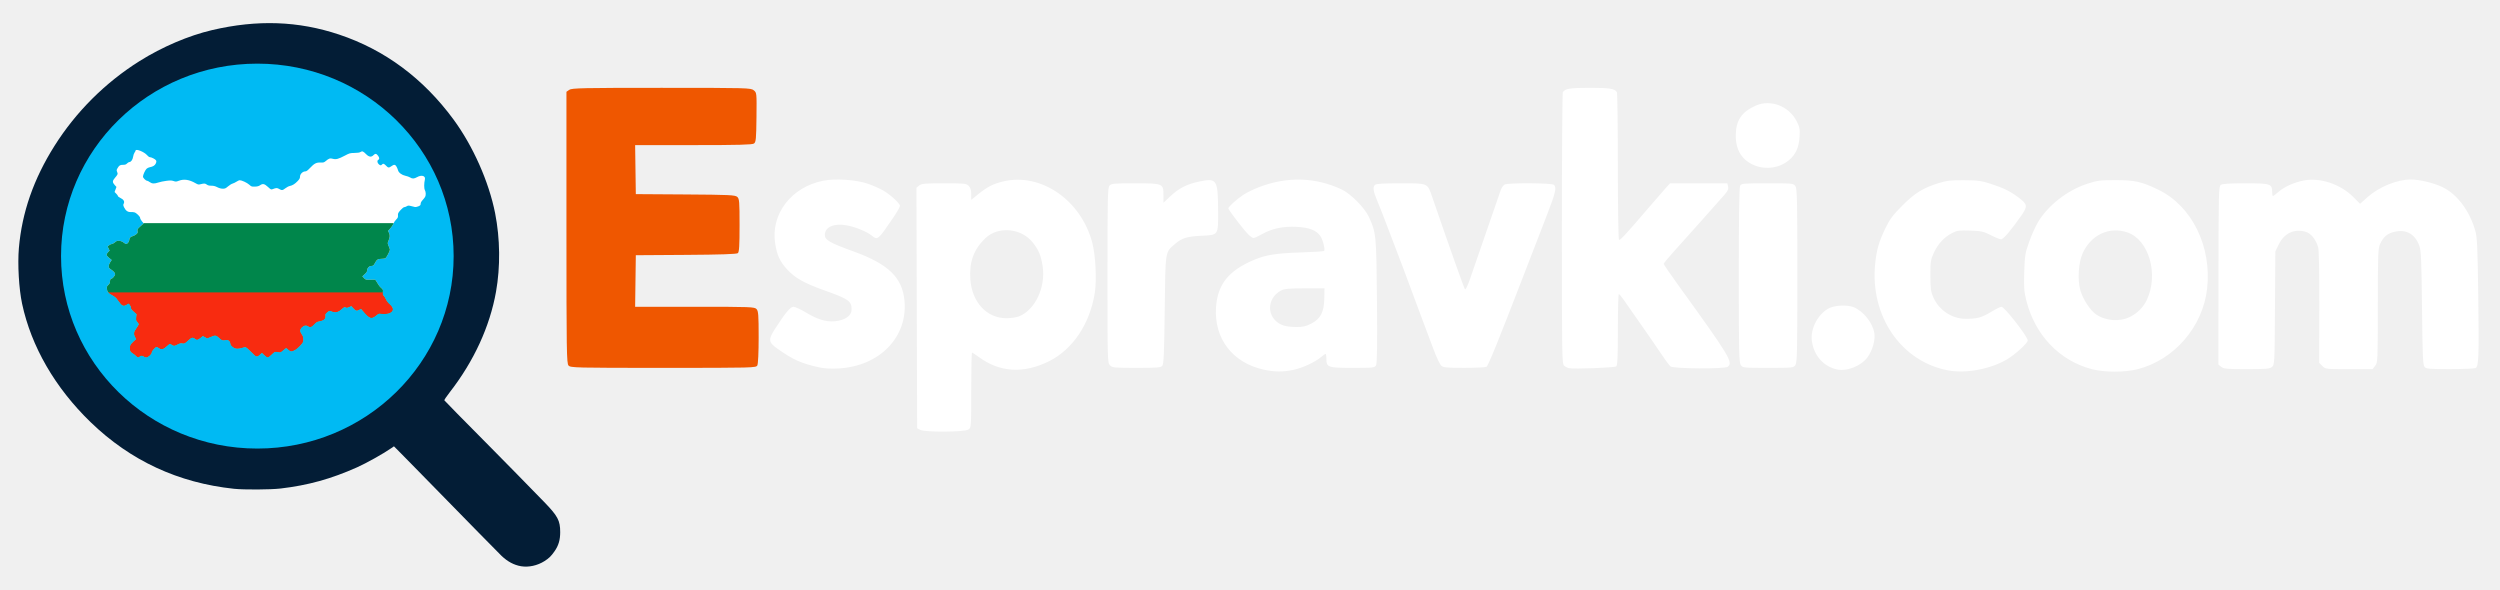
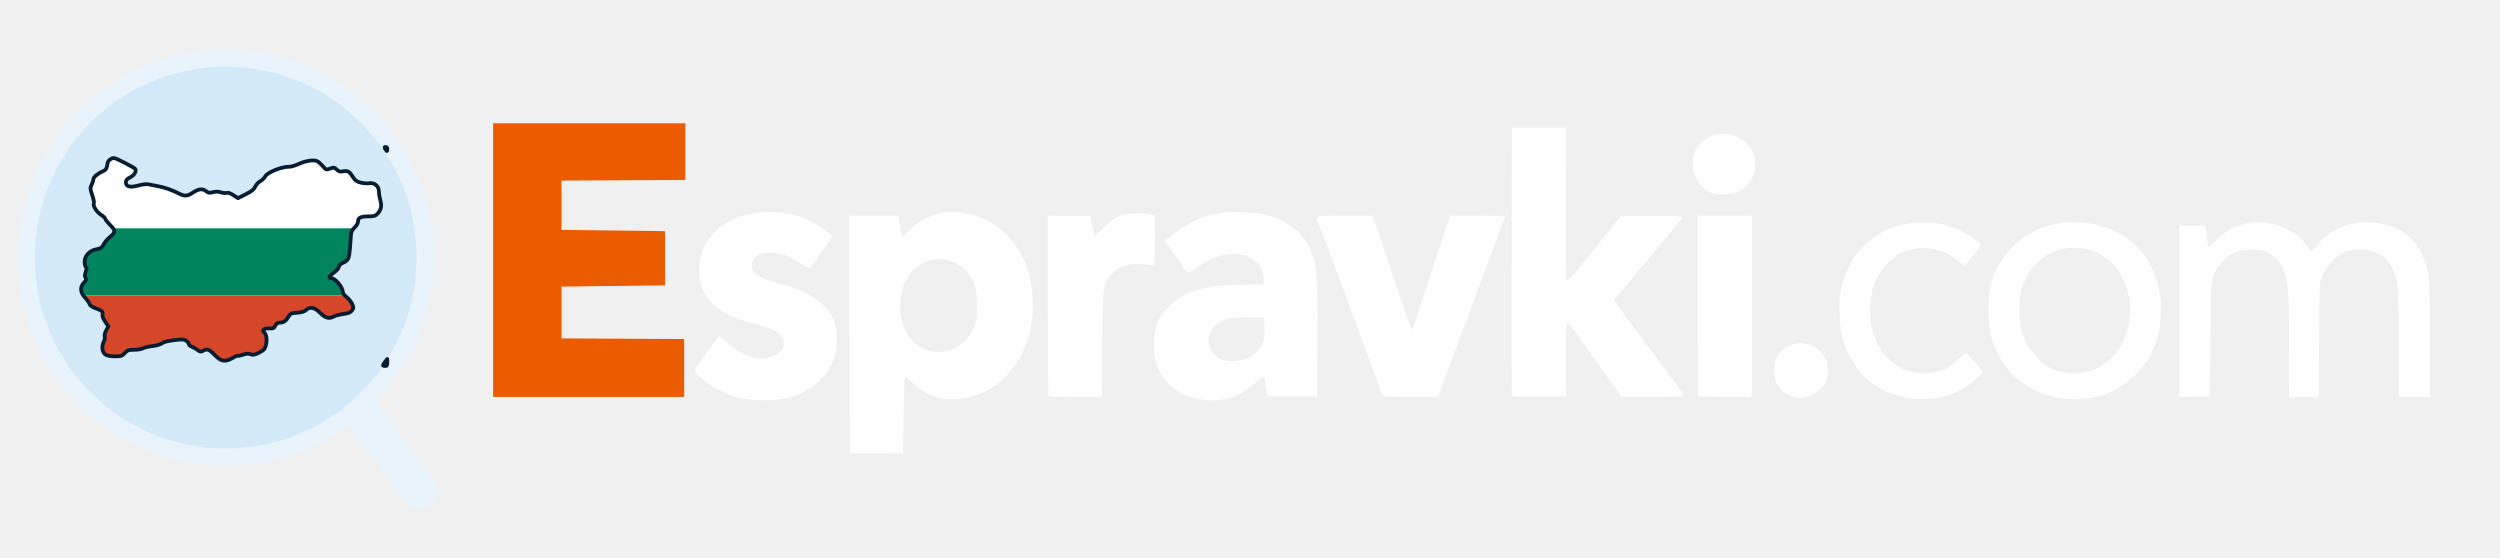
- <svg xmlns="http://www.w3.org/2000/svg" width="1964" height="463" viewBox="43 94 1964 463">
-   <defs>
-     <clipPath id="country">
-       <path d="M330.92,737.38C329.59,735.94 326.83,733.70 324.80,732.40C322.10,730.67 320.92,729.11 320.45,726.60C319.34,720.66 320.84,716.87 326.33,711.81L331.41,707.12 329.28,702.81C326.57,697.33 327.13,694.18 332.13,686.76C334.26,683.61 336.00,680.52 336.00,679.91C336.00,679.29 334.84,677.41 333.42,675.72C331.09,672.96 330.91,672.12 331.49,667.06L332.14,661.45 327.07,656.85C323.27,653.40 322.00,651.55 322.00,649.44C322.00,647.89 321.03,645.59 319.84,644.33L317.68,642.03 314.36,644.09C308.68,647.60 306.18,646.51 300.46,638.03C296.38,631.98 294.23,629.87 289.15,626.94C281.10,622.28 280.37,621.43 279.66,615.90C279.13,611.73 279.36,611.03 282.04,608.46C283.91,606.67 285.00,604.62 285.00,602.89C285.00,599.28 285.94,597.00 287.42,597.00C289.57,597.00 294.00,591.48 294.00,588.80C294.00,586.33 291.34,583.45 284.91,578.94C281.93,576.85 282.13,572.34 285.42,567.13L287.98,563.08 283.49,559.33C278.30,554.99 277.91,552.75 281.69,548.81L284.37,546.00 282.60,542.28L280.82,538.55 283.47,536.28C284.92,535.02 287.04,534.00 288.17,534.00C289.31,534.00 291.83,532.60 293.78,530.89C296.86,528.18 297.88,527.84 301.62,528.26C304.25,528.56 307.11,529.76 309.03,531.37C310.75,532.82 312.72,534.00 313.40,534.00C315.68,534.00 319.00,529.45 319.00,526.34C319.00,522.95 321.18,520.58 325.17,519.63C326.64,519.29 329.24,517.83 330.95,516.39C333.63,514.13 333.96,513.33 333.42,510.44C332.84,507.36 333.23,506.70 338.49,501.80L344.18,496.50 341.09,492.61C339.39,490.47 338.00,487.75 338.00,486.57C338.00,484.03 331.60,477.56 328.00,476.45C326.62,476.02 323.67,475.77 321.43,475.88C316.35,476.12 312.70,473.46 309.88,467.47C308.30,464.11 308.09,462.70 308.92,461.14C311.32,456.66 309.30,453.16 302.25,449.59C300.46,448.69 299.00,447.42 299.00,446.77C299.00,446.12 297.67,444.22 296.04,442.54L293.07,439.48 294.74,434.85L296.40,430.22 293.20,426.58C289.09,421.90 289.17,419.19 293.54,413.95C298.80,407.66 299.17,406.64 297.61,402.93C296.39,400.02 296.46,399.32 298.29,396.10C301.18,390.99 302.76,390.00 308.02,390.00C311.67,390.00 313.15,389.47 315.00,387.50C316.29,386.12 318.09,385.00 319.00,385.00C321.93,385.00 324.95,380.65 325.64,375.44C326.00,372.72 327.13,369.31 328.15,367.85C329.17,366.39 330.00,364.75 330.00,364.21C330.00,360.12 345.17,366.32 350.26,372.50C351.85,374.42 353.90,376.01 354.82,376.02C357.79,376.06 364.80,379.76 365.94,381.89C366.78,383.46 366.70,384.79 365.60,387.41C364.05,391.12 360.64,393.35 354.91,394.38C352.94,394.74 350.38,396.04 349.23,397.27C346.65,400.02 343.00,408.35 343.00,411.49C343.00,413.86 348.05,419.00 350.38,419.00C351.06,419.00 353.14,420.13 355.00,421.50C359.07,424.50 362.79,424.65 370.15,422.12C373.16,421.08 379.42,419.74 384.06,419.13C391.04,418.22 393.24,418.28 396.74,419.50C400.64,420.87 401.37,420.83 406.02,418.99C415.03,415.44 424.24,416.84 435.38,423.45C439.95,426.16 440.55,426.27 444.65,425.17C450.68,423.56 452.33,423.69 455.27,426.00C457.10,427.43 459.33,428.00 463.17,428.00C467.05,428.00 469.88,428.73 473.51,430.67C476.69,432.38 480.15,433.37 483.06,433.42C487.05,433.49 488.22,432.97 492.44,429.26C495.09,426.93 498.66,424.63 500.38,424.16C502.09,423.68 505.25,422.10 507.39,420.65C509.53,419.19 512.00,418.00 512.89,418.00C516.51,418.00 525.72,422.41 529.63,426.02C533.58,429.66 534.13,429.86 539.69,429.65C543.92,429.50 546.45,428.82 548.69,427.22C553.61,423.72 556.39,424.31 562.62,430.20C568.00,435.29 568.18,435.37 571.31,434.10C577.05,431.76 578.82,431.73 582.32,433.89C586.94,436.74 588.47,436.57 593.33,432.62C595.62,430.75 599.08,428.90 601.00,428.51C605.82,427.51 610.02,424.79 614.88,419.52C618.13,415.99 619.00,414.28 619.00,411.42C619.00,406.91 623.70,402.00 628.03,402.00C630.21,402.00 632.15,400.57 636.67,395.61C644.09,387.48 647.78,385.54 655.15,385.86C660.14,386.08 661.19,385.77 664.15,383.20C669.88,378.23 671.64,377.64 676.67,379.05C682.32,380.63 686.43,379.50 698.00,373.18C706.05,368.78 706.94,368.53 714.70,368.41C720.53,368.33 723.65,367.81 725.46,366.62C728.54,364.60 729.90,365.19 735.45,370.92C740.25,375.87 744.35,376.39 748.00,372.50C751.22,369.08 753.22,369.36 756.29,373.66C758.87,377.29 758.77,379.79 755.99,381.50C754.22,382.60 754.94,386.60 757.31,388.83C760.04,391.39 761.31,391.54 763.00,389.50C764.91,387.19 766.66,387.68 770.14,391.50C773.92,395.66 775.26,395.80 779.59,392.50C784.25,388.94 786.59,389.26 788.84,393.75C789.87,395.81 791.00,398.69 791.35,400.14C792.34,404.26 798.13,408.68 804.20,409.94C807.12,410.54 810.86,411.93 812.51,413.01C816.53,415.66 819.46,415.51 824.84,412.35C832.59,407.81 839.92,410.03 838.49,416.48C836.87,423.75 836.84,432.79 838.42,435.85C840.27,439.43 840.48,445.22 838.86,448.32C838.23,449.52 836.20,452.19 834.36,454.25C832.21,456.65 831.00,459.03 831.00,460.85C831.00,463.20 830.31,464.01 827.05,465.48C824.88,466.46 822.08,467.00 820.80,466.68C819.54,466.37 816.39,465.56 813.81,464.90C809.77,463.86 808.77,463.92 806.60,465.35C805.21,466.26 803.21,467.00 802.16,467.00C801.07,467.00 798.22,469.37 795.58,472.46C791.51,477.23 790.94,478.43 791.15,481.97C791.36,485.41 790.86,486.57 787.81,489.76C785.84,491.82 783.71,495.15 783.07,497.17C782.43,499.18 780.06,502.92 777.82,505.47L773.74,510.10 775.53,514.07C777.42,518.25 777.02,522.07 773.93,529.63C772.81,532.38 772.92,533.38 774.83,537.82C776.02,540.60 777.00,543.57 777.00,544.42C777.00,546.77 771.19,558.33 769.29,559.75C768.37,560.44 765.08,561.00 761.98,561.00C755.76,561.00 753.81,562.35 750.48,569.00C748.39,573.17 747.34,573.96 743.92,573.98C740.45,574.01 737.00,577.87 737.00,581.74C737.00,584.10 735.97,585.83 732.77,588.88L728.53,592.90 731.52,596.03C734.39,599.05 734.78,599.16 742.00,598.95C746.12,598.83 750.06,598.79 750.74,598.87C751.42,598.94 753.28,601.59 754.89,604.75C756.49,607.91 759.45,611.95 761.47,613.73C764.99,616.82 765.12,617.15 764.52,621.82C764.03,625.70 764.25,626.96 765.61,628.09C766.55,628.86 768.33,631.78 769.57,634.56C770.80,637.35 773.46,641.08 775.48,642.85C782.97,649.42 783.90,654.72 778.23,658.47C774.30,661.07 765.46,662.10 760.00,660.59C757.99,660.04 756.54,660.70 752.64,663.95C744.25,670.94 741.55,669.99 729.86,655.89L726.21,651.50 723.20,653.25C718.76,655.83 717.17,655.45 713.03,650.78L709.29,646.57 705.26,648.38C702.01,649.85 700.81,649.97 699.05,649.03C697.11,647.99 696.32,648.36 692.05,652.36C686.55,657.50 681.47,659.04 676.56,657.06C670.82,654.75 670.30,654.80 666.54,658.10C663.42,660.84 662.90,661.85 663.29,664.43C664.13,669.96 660.75,673.06 652.35,674.45C649.08,675.00 647.24,676.19 643.72,680.07C639.06,685.21 636.71,686.00 633.44,683.53C630.05,680.97 625.73,681.65 622.20,685.30C618.18,689.44 618.05,693.17 621.75,698.52C623.86,701.57 624.50,703.67 624.50,707.53C624.50,712.21 624.11,713.01 619.00,718.81C613.62,724.92 607.37,729.00 603.37,729.00C602.27,729.00 600.08,727.65 598.50,726.00C596.92,724.35 595.20,723.00 594.67,723.00C594.15,723.00 591.72,724.85 589.26,727.11C585.20,730.86 584.47,731.17 581.15,730.53C574.95,729.34 573.83,729.74 568.86,734.95C566.21,737.73 563.26,740.00 562.31,740.00C561.36,740.00 558.65,738.11 556.29,735.80L552.01,731.60 548.76,734.65C543.06,740.00 542.64,739.89 533.76,730.49C529.33,725.80 524.75,721.73 523.59,721.43C522.43,721.14 519.81,721.60 517.77,722.45C515.73,723.30 511.90,724.00 509.26,724.00C505.37,724.00 503.74,723.41 500.73,720.93C498.16,718.81 497.00,717.04 497.00,715.24C497.00,713.80 496.06,711.62 494.90,710.40C493.08,708.45 492.11,708.24 487.41,708.72C482.06,709.27 481.95,709.23 476.94,704.54C471.23,699.20 470.24,699.10 461.26,703.07L456.03,705.38 452.12,703.19L448.20,700.99 444.01,704.49C439.17,708.54 437.77,708.75 434.27,706.00C430.35,702.92 428.16,703.54 421.86,709.55C416.39,714.77 415.83,715.06 412.38,714.41C409.42,713.86 407.70,714.27 403.46,716.57C397.97,719.54 396.92,719.47 391.81,715.80C390.38,714.77 389.31,715.37 384.62,719.80C378.50,725.59 375.28,726.34 371.00,723.00C369.62,721.92 367.76,721.03 366.87,721.02C364.49,720.99 358.00,728.58 358.00,731.40C358.00,734.35 351.86,740.01 348.72,739.97C347.50,739.95 345.63,739.28 344.56,738.47C342.06,736.58 338.58,736.59 337.00,738.50C335.22,740.65 333.69,740.37 330.92,737.38Z" />
-     </clipPath>
-     <radialGradient id="rim" gradientUnits="userSpaceOnUse" cx="960" cy="550" r="320">
-       <stop stop-color="#ff6800" />
-       <stop offset=".36" stop-color="#c6540b" />
-       <stop offset=".7" stop-color="#363037" />
-       <stop offset="1" stop-color="#031d36" />
-     </radialGradient>
-   </defs>
-   <g transform="translate(2 55) scale(.447 .432)">
-     <path fill="#031d36" d="M1007.35,1119.97C994.91,1117.74 983.68,1111.51 973.00,1100.92C969.42,1097.38 951.20,1078.27 932.50,1058.46C913.80,1038.65 883.88,1007.03 866.00,988.18C848.12,969.33 827.69,947.74 820.58,940.21C813.48,932.67 802.37,920.97 795.89,914.21L784.11,901.92 779.31,905.35C764.96,915.59 735.59,932.59 719.07,940.21C673.70,961.16 633.20,972.77 585.00,978.64C567.32,980.79 520.64,981.08 503.00,979.15C404.97,968.43 320.94,928.03 251.00,858.02C188.61,795.57 146.65,720.52 130.55,642.60C124.96,615.55 122.47,570.86 124.90,541.50C130.29,476.65 150.80,415.73 187.53,355.50C225.39,293.41 276.75,240.44 337.00,201.34C376.78,175.52 423.11,155.05 464.47,145.01C543.90,125.74 615.94,128.35 687.57,153.09C768.03,180.88 835.55,232.73 888.79,307.60C923.05,355.78 951.04,421.04 961.90,478.05C970.70,524.32 971.27,575.36 963.48,620.77C952.63,684.03 924.61,747.08 882.36,803.32C876.26,811.44 872.27,817.63 872.68,818.32C873.36,819.44 904.74,852.44 956.01,905.96C981.01,932.06 1019.52,972.70 1047.78,1002.81C1072.04,1028.66 1076.26,1036.82 1076.27,1058.00C1076.27,1072.20 1073.37,1082.37 1066.34,1092.75C1060.20,1101.82 1056.76,1105.30 1048.63,1110.67C1036.31,1118.80 1020.57,1122.35 1007.35,1119.97Z" />
-     <ellipse cx="544" cy="556" rx="345" ry="350" fill="#00baf3" />
-     <g clip-path="url(#country)">
-       <path fill="#fff" d="M250 320h610v450H250z" />
-       <path fill="#00864b" d="M250 496h610v274H250z" />
-       <path fill="#f82b10" d="M250 622h610v148H250z" />
+ <svg xmlns="http://www.w3.org/2000/svg" viewBox="10 98 2028 452" width="2028" height="452" role="img">
+   <g transform="translate(3 28) scale(.88)">
+     <defs>
+       <clipPath id="land">
+         <path d="M361.02,416.25C361.03,415.84 361.92,414.38 363.00,413.00L364.96,410.50 364.98,413.75C365.00,416.34 364.59,417.00 363.00,417.00C361.900,417.00 361.01,416.66 361.02,416.25ZM206.78,407.63C200.84,401.56 199.22,400.84 195.65,402.68C192.96,404.07 192.53,404.03 189.89,402.07C188.31,400.91 185.90,399.53 184.51,399.01C183.13,398.48 182.00,397.42 182.00,396.64C182.00,395.86 180.91,394.52 179.58,393.64C177.49,392.27 175.93,392.20 168.35,393.13C162.74,393.82 158.72,394.86 157.26,396.01C155.97,397.03 152.27,398.12 148.74,398.52C145.31,398.91 141.28,399.86 139.80,400.62C138.31,401.38 134.56,402.00 131.45,402.00C126.46,402.00 125.47,402.35 123.00,405.00C120.45,407.73 119.62,408.00 113.82,408.00C109.72,408.00 106.67,407.45 105.26,406.47C102.24,404.35 101.40,399.05 103.46,395.07C104.37,393.32 104.82,391.01 104.47,389.91C104.10,388.75 104.67,386.34 105.82,384.12L107.80,380.33 104.85,375.94C102.93,373.08 102.09,370.79 102.44,369.39C103.08,366.82 102.04,365.91 95.80,363.61C92.71,362.47 90.87,361.12 90.44,359.69C90.08,358.48 88.28,355.93 86.44,354.00C81.94,349.30 81.50,344.18 85.23,340.27C87.39,338.01 87.67,337.15 86.80,335.59C86.01,334.19 86.05,332.74 86.96,330.24C87.86,327.74 87.90,326.50 87.10,325.70C86.50,325.10 86.00,322.91 86.00,320.83C86.00,315.32 90.53,310.49 96.76,309.35C100.79,308.61 101.79,307.94 103.50,304.82C104.60,302.80 106.97,299.94 108.77,298.47C114.71,293.60 114.80,292.38 109.60,287.10C107.07,284.53 105.00,281.89 105.00,281.23C105.00,280.57 103.17,278.87 100.92,277.45C96.91,274.92 93.29,268.96 94.54,266.93C94.87,266.39 94.18,263.04 93.00,259.49C90.99,253.45 90.95,252.81 92.42,249.86C93.29,248.12 94.00,245.89 94.00,244.92C94.00,242.88 98.04,239.43 102.71,237.48C105.76,236.20 106.38,235.10 107.22,229.53C107.38,228.45 108.72,226.89 110.20,226.06C112.76,224.62 113.32,224.77 122.46,229.40C127.73,232.07 132.30,234.67 132.61,235.18C133.97,237.39 131.80,241.06 127.98,243.01C124.94,244.56 124.00,245.63 124.00,247.54C124.00,251.68 127.70,252.65 135.50,250.54C139.36,249.49 143.14,249.05 144.76,249.45C146.27,249.83 149.75,250.52 152.50,250.98C158.85,252.04 166.21,254.53 172.14,257.60C178.15,260.71 180.55,260.61 185.90,256.98C190.95,253.56 194.79,253.20 198.06,255.85C199.99,257.41 200.97,257.54 204.30,256.70C207.08,255.99 209.19,256.03 211.38,256.82C213.10,257.44 215.52,257.68 216.77,257.35C218.30,256.95 220.37,257.64 223.16,259.49L227.28,262.21 234.45,258.62C239.99,255.85 241.99,254.25 243.27,251.56C244.18,249.65 246.28,247.39 247.95,246.53C249.61,245.67 251.62,243.71 252.41,242.17C254.34,238.45 267.71,233.06 274.55,233.25C276.23,233.30 280.05,232.19 283.05,230.80C289.57,227.77 297.29,226.57 300.33,228.12C301.52,228.72 303.87,230.81 305.55,232.75C308.56,236.21 308.67,236.25 312.28,234.94C315.69,233.71 316.13,233.78 318.37,235.87C320.33,237.72 321.43,238.01 324.40,237.45C328.56,236.67 330.11,237.63 333.56,243.10C335.35,245.93 336.87,246.98 340.50,247.89C343.05,248.54 346.62,248.79 348.42,248.45C353.05,247.58 357.36,251.30 357.27,256.09C357.24,257.97 357.82,261.66 358.56,264.29C360.08,269.65 359.34,272.93 355.76,276.75C354.04,278.59 352.58,279.00 347.76,279.00C340.58,279.00 338.00,280.22 338.00,283.61C338.00,285.15 336.73,287.41 334.79,289.33C332.48,291.61 331.56,293.48 331.48,296.00C331.41,297.93 330.99,303.65 330.54,308.72C329.67,318.50 329.14,319.51 323.50,322.13C321.72,322.95 320.37,324.43 320.18,325.76C319.99,327.07 318.02,329.27 315.41,331.06C311.22,333.95 310.41,336.00 313.48,336.00C317.04,336.00 324.00,344.49 324.00,348.83C324.00,349.89 325.51,351.92 327.36,353.32C329.21,354.73 331.49,357.51 332.43,359.50C334.00,362.81 334.02,363.33 332.58,365.51C331.58,367.05 329.67,368.13 327.26,368.52C319.56,369.78 317.91,370.20 315.06,371.62C311.09,373.60 307.49,372.51 303.11,367.99C298.31,363.05 293.70,361.99 290.40,365.09C288.58,366.80 286.45,367.48 281.88,367.82C276.20,368.23 275.64,368.49 273.78,371.65C271.50,375.52 269.24,377.00 265.62,377.00C263.87,377.00 262.70,377.84 261.76,379.75C260.58,382.16 259.91,382.47 256.33,382.25C251.59,381.95 249.00,383.93 251.46,385.97C253.62,387.76 254.33,393.06 253.04,397.84C252.08,401.42 251.21,402.36 246.87,404.57C242.67,406.69 241.32,406.96 238.89,406.11C236.73,405.36 234.91,405.47 231.83,406.56C229.55,407.36 227.46,407.79 227.18,407.51C226.90,407.23 224.75,408.13 222.41,409.50C215.83,413.36 211.94,412.89 206.78,407.63ZM363.23,217.00C362.19,215.33 362.23,215.00 363.49,215.00C364.33,215.00 365.00,215.88 365.00,217.00C365.00,218.10 364.88,219.00 364.74,219.00C364.60,219.00 363.92,218.10 363.23,217.00Z" />
+       </clipPath>
+     </defs>
+     <path d="M331 446L395 532" stroke="#E9F3FB" stroke-width="34" stroke-linecap="round" />
+     <circle cx="216" cy="317" r="184" fill="#D4EAF8" stroke="#E9F3FB" stroke-width="16" />
+     <path d="M361.02,416.25C361.03,415.84 361.92,414.38 363.00,413.00L364.96,410.50 364.98,413.75C365.00,416.34 364.59,417.00 363.00,417.00C361.900,417.00 361.01,416.66 361.02,416.25ZM206.78,407.63C200.84,401.56 199.22,400.84 195.65,402.68C192.96,404.07 192.53,404.03 189.89,402.07C188.31,400.91 185.90,399.53 184.51,399.01C183.13,398.48 182.00,397.42 182.00,396.64C182.00,395.86 180.91,394.52 179.58,393.64C177.49,392.27 175.93,392.20 168.35,393.13C162.74,393.82 158.72,394.86 157.26,396.01C155.97,397.03 152.27,398.12 148.74,398.52C145.31,398.91 141.28,399.86 139.80,400.62C138.31,401.38 134.56,402.00 131.45,402.00C126.46,402.00 125.47,402.35 123.00,405.00C120.45,407.73 119.62,408.00 113.82,408.00C109.72,408.00 106.67,407.45 105.26,406.47C102.24,404.35 101.40,399.05 103.46,395.07C104.37,393.32 104.82,391.01 104.47,389.91C104.10,388.75 104.67,386.34 105.82,384.12L107.80,380.33 104.85,375.94C102.93,373.08 102.09,370.79 102.44,369.39C103.08,366.82 102.04,365.91 95.80,363.61C92.71,362.47 90.87,361.12 90.44,359.69C90.08,358.48 88.28,355.93 86.44,354.00C81.94,349.30 81.50,344.18 85.23,340.27C87.39,338.01 87.67,337.15 86.80,335.59C86.01,334.19 86.05,332.74 86.96,330.24C87.86,327.74 87.90,326.50 87.10,325.70C86.50,325.10 86.00,322.91 86.00,320.83C86.00,315.32 90.53,310.49 96.76,309.35C100.79,308.61 101.79,307.94 103.50,304.82C104.60,302.80 106.97,299.94 108.77,298.47C114.71,293.60 114.80,292.38 109.60,287.10C107.07,284.53 105.00,281.89 105.00,281.23C105.00,280.57 103.17,278.87 100.92,277.45C96.91,274.92 93.29,268.96 94.54,266.93C94.87,266.39 94.18,263.04 93.00,259.49C90.99,253.45 90.95,252.81 92.42,249.86C93.29,248.12 94.00,245.89 94.00,244.92C94.00,242.88 98.04,239.43 102.71,237.48C105.76,236.20 106.38,235.10 107.22,229.53C107.38,228.45 108.72,226.89 110.20,226.06C112.76,224.62 113.32,224.77 122.46,229.40C127.73,232.07 132.30,234.67 132.61,235.18C133.97,237.39 131.80,241.06 127.98,243.01C124.94,244.56 124.00,245.63 124.00,247.54C124.00,251.68 127.70,252.65 135.50,250.54C139.36,249.49 143.14,249.05 144.76,249.45C146.27,249.83 149.75,250.52 152.50,250.98C158.85,252.04 166.21,254.53 172.14,257.60C178.15,260.71 180.55,260.61 185.90,256.98C190.95,253.56 194.79,253.20 198.06,255.85C199.99,257.41 200.97,257.54 204.30,256.70C207.08,255.99 209.19,256.03 211.38,256.82C213.10,257.44 215.52,257.68 216.77,257.35C218.30,256.95 220.37,257.64 223.16,259.49L227.28,262.21 234.45,258.62C239.99,255.85 241.99,254.25 243.27,251.56C244.18,249.65 246.28,247.39 247.95,246.53C249.61,245.67 251.62,243.71 252.41,242.17C254.34,238.45 267.71,233.06 274.55,233.25C276.23,233.30 280.05,232.19 283.05,230.80C289.57,227.77 297.29,226.57 300.33,228.12C301.52,228.72 303.87,230.81 305.55,232.75C308.56,236.21 308.67,236.25 312.28,234.94C315.69,233.71 316.13,233.78 318.37,235.87C320.33,237.72 321.43,238.01 324.40,237.45C328.56,236.67 330.11,237.63 333.56,243.10C335.35,245.93 336.87,246.98 340.50,247.89C343.05,248.54 346.62,248.79 348.42,248.45C353.05,247.58 357.36,251.30 357.27,256.09C357.24,257.97 357.82,261.66 358.56,264.29C360.08,269.65 359.34,272.93 355.76,276.75C354.04,278.59 352.58,279.00 347.76,279.00C340.58,279.00 338.00,280.22 338.00,283.61C338.00,285.15 336.73,287.41 334.79,289.33C332.48,291.61 331.56,293.48 331.48,296.00C331.41,297.93 330.99,303.65 330.54,308.72C329.67,318.50 329.14,319.51 323.50,322.13C321.72,322.95 320.37,324.43 320.18,325.76C319.99,327.07 318.02,329.27 315.41,331.06C311.22,333.95 310.41,336.00 313.48,336.00C317.04,336.00 324.00,344.49 324.00,348.83C324.00,349.89 325.51,351.92 327.36,353.32C329.21,354.73 331.49,357.51 332.43,359.50C334.00,362.81 334.02,363.33 332.58,365.51C331.58,367.05 329.67,368.13 327.26,368.52C319.56,369.78 317.91,370.20 315.06,371.62C311.09,373.60 307.49,372.51 303.11,367.99C298.31,363.05 293.70,361.99 290.40,365.09C288.58,366.80 286.45,367.48 281.88,367.82C276.20,368.23 275.64,368.49 273.78,371.65C271.50,375.52 269.24,377.00 265.62,377.00C263.87,377.00 262.70,377.84 261.76,379.75C260.58,382.16 259.91,382.47 256.33,382.25C251.59,381.95 249.00,383.93 251.46,385.97C253.62,387.76 254.33,393.06 253.04,397.84C252.08,401.42 251.21,402.36 246.87,404.57C242.67,406.69 241.32,406.96 238.89,406.11C236.73,405.36 234.91,405.47 231.83,406.56C229.55,407.36 227.46,407.79 227.18,407.51C226.90,407.23 224.75,408.13 222.41,409.50C215.83,413.36 211.94,412.89 206.78,407.63ZM363.23,217.00C362.19,215.33 362.23,215.00 363.49,215.00C364.33,215.00 365.00,215.88 365.00,217.00C365.00,218.10 364.88,219.00 364.74,219.00C364.60,219.00 363.92,218.10 363.23,217.00Z" fill="white" />
+     <g clip-path="url(#land)">
+       <path fill="#00845E" d="M70 290h300v62H70z" />
+       <path fill="#D64628" d="M70 352h300v70H70z" />
    </g>
+     <path d="M361.02,416.25C361.03,415.84 361.92,414.38 363.00,413.00L364.96,410.50 364.98,413.75C365.00,416.34 364.59,417.00 363.00,417.00C361.900,417.00 361.01,416.66 361.02,416.25ZM206.78,407.63C200.84,401.56 199.22,400.84 195.65,402.68C192.96,404.07 192.53,404.03 189.89,402.07C188.31,400.91 185.90,399.53 184.51,399.01C183.13,398.48 182.00,397.42 182.00,396.64C182.00,395.86 180.91,394.52 179.58,393.64C177.49,392.27 175.93,392.20 168.35,393.13C162.74,393.82 158.72,394.86 157.26,396.01C155.97,397.03 152.27,398.12 148.74,398.52C145.31,398.91 141.28,399.86 139.80,400.62C138.31,401.38 134.56,402.00 131.45,402.00C126.46,402.00 125.47,402.35 123.00,405.00C120.45,407.73 119.62,408.00 113.82,408.00C109.72,408.00 106.67,407.45 105.26,406.47C102.24,404.35 101.40,399.05 103.46,395.07C104.37,393.32 104.82,391.01 104.47,389.91C104.10,388.75 104.67,386.34 105.82,384.12L107.80,380.33 104.85,375.94C102.93,373.08 102.09,370.79 102.44,369.39C103.08,366.82 102.04,365.91 95.80,363.61C92.71,362.47 90.87,361.12 90.44,359.69C90.08,358.48 88.28,355.93 86.44,354.00C81.94,349.30 81.50,344.18 85.23,340.27C87.39,338.01 87.67,337.15 86.80,335.59C86.01,334.19 86.05,332.74 86.96,330.24C87.86,327.74 87.90,326.50 87.10,325.70C86.50,325.10 86.00,322.91 86.00,320.83C86.00,315.32 90.53,310.49 96.76,309.35C100.79,308.61 101.79,307.94 103.50,304.82C104.60,302.80 106.97,299.94 108.77,298.47C114.71,293.60 114.80,292.38 109.60,287.10C107.07,284.53 105.00,281.89 105.00,281.23C105.00,280.57 103.17,278.87 100.92,277.45C96.91,274.92 93.29,268.96 94.54,266.93C94.87,266.39 94.18,263.04 93.00,259.49C90.99,253.45 90.95,252.81 92.42,249.86C93.29,248.12 94.00,245.89 94.00,244.92C94.00,242.88 98.04,239.43 102.71,237.48C105.76,236.20 106.38,235.10 107.22,229.53C107.38,228.45 108.72,226.89 110.20,226.06C112.76,224.62 113.32,224.77 122.46,229.40C127.73,232.07 132.30,234.67 132.61,235.18C133.97,237.39 131.80,241.06 127.98,243.01C124.94,244.56 124.00,245.63 124.00,247.54C124.00,251.68 127.70,252.65 135.50,250.54C139.36,249.49 143.14,249.05 144.76,249.45C146.27,249.83 149.75,250.52 152.50,250.98C158.85,252.04 166.21,254.53 172.14,257.60C178.15,260.71 180.55,260.61 185.90,256.98C190.95,253.56 194.79,253.20 198.06,255.85C199.99,257.41 200.97,257.54 204.30,256.70C207.08,255.99 209.19,256.03 211.38,256.82C213.10,257.44 215.52,257.68 216.77,257.35C218.30,256.95 220.37,257.64 223.16,259.49L227.28,262.21 234.45,258.62C239.99,255.85 241.99,254.25 243.27,251.56C244.18,249.65 246.28,247.39 247.95,246.53C249.61,245.67 251.62,243.71 252.41,242.17C254.34,238.45 267.71,233.06 274.55,233.25C276.23,233.30 280.05,232.19 283.05,230.80C289.57,227.77 297.29,226.57 300.33,228.12C301.52,228.72 303.87,230.81 305.55,232.75C308.56,236.21 308.67,236.25 312.28,234.94C315.69,233.71 316.13,233.78 318.37,235.87C320.33,237.72 321.43,238.01 324.40,237.45C328.56,236.67 330.11,237.63 333.56,243.10C335.35,245.93 336.87,246.98 340.50,247.89C343.05,248.54 346.62,248.79 348.42,248.45C353.05,247.58 357.36,251.30 357.27,256.09C357.24,257.97 357.82,261.66 358.56,264.29C360.08,269.65 359.34,272.93 355.76,276.75C354.04,278.59 352.58,279.00 347.76,279.00C340.58,279.00 338.00,280.22 338.00,283.61C338.00,285.15 336.73,287.41 334.79,289.33C332.48,291.61 331.56,293.48 331.48,296.00C331.41,297.93 330.99,303.65 330.54,308.72C329.67,318.50 329.14,319.51 323.50,322.13C321.72,322.95 320.37,324.43 320.18,325.76C319.99,327.07 318.02,329.27 315.41,331.06C311.22,333.95 310.41,336.00 313.48,336.00C317.04,336.00 324.00,344.49 324.00,348.83C324.00,349.89 325.51,351.92 327.36,353.32C329.21,354.73 331.49,357.51 332.43,359.50C334.00,362.81 334.02,363.33 332.58,365.51C331.58,367.05 329.67,368.13 327.26,368.52C319.56,369.78 317.91,370.20 315.06,371.62C311.09,373.60 307.49,372.51 303.11,367.99C298.31,363.05 293.70,361.99 290.40,365.09C288.58,366.80 286.45,367.48 281.88,367.82C276.20,368.23 275.64,368.49 273.78,371.65C271.50,375.52 269.24,377.00 265.62,377.00C263.87,377.00 262.70,377.84 261.76,379.75C260.58,382.16 259.91,382.47 256.33,382.25C251.59,381.95 249.00,383.93 251.46,385.97C253.62,387.76 254.33,393.06 253.04,397.84C252.08,401.42 251.21,402.36 246.87,404.57C242.67,406.69 241.32,406.96 238.89,406.11C236.73,405.36 234.91,405.47 231.83,406.56C229.55,407.36 227.46,407.79 227.18,407.51C226.90,407.23 224.75,408.13 222.41,409.50C215.83,413.36 211.94,412.89 206.78,407.63ZM363.23,217.00C362.19,215.33 362.23,215.00 363.49,215.00C364.33,215.00 365.00,215.88 365.00,217.00C365.00,218.10 364.88,219.00 364.74,219.00C364.60,219.00 363.92,218.10 363.23,217.00Z" fill="none" stroke="#071E32" stroke-width="3.5" stroke-linejoin="round" />
  </g>
-   <path fill="#ef5700" fill-rule="evenodd" d="M489.65,381.17C488.14,379.49 488.00,370.53 488.00,272.73L488.00,166.11 490.22,164.56C492.18,163.18 500.72,163.00 562.61,163.00C630.27,163.00 632.86,163.07 635.14,164.92C637.49,166.82 637.50,166.94 637.29,186.15C637.10,203.15 636.87,205.62 635.35,206.74C634.01,207.71 623.13,208.00 587.79,208.00L541.96,208.00 542.23,227.25L542.50,246.50 581.43,246.76C615.91,246.99 620.58,247.21 622.18,248.67C623.83,250.15 624.00,252.28 624.00,271.03C624.00,287.12 623.70,292.00 622.66,292.87C621.74,293.63 608.97,294.06 581.91,294.24L542.50,294.50 542.23,314.75L541.96,335.00 588.82,335.00C632.96,335.00 635.79,335.11 637.35,336.83C638.77,338.40 639.00,341.47 639.00,358.89C639.00,370.93 638.58,379.92 637.96,381.07C636.96,382.95 635.08,383.00 564.12,383.00C494.85,383.00 491.23,382.91 489.65,381.17Z" />
-   <path fill="#ffffff" fill-rule="evenodd" d="M766.00,431.71L763.50,430.44 763.23,335.97L762.96,241.50 765.09,239.75C766.94,238.23 769.53,238.00 784.61,238.00C800.67,238.00 802.15,238.15 804.00,240.00C805.41,241.41 806.00,243.33 806.00,246.51L806.00,251.02 811.54,246.51C818.56,240.80 823.33,238.37 831.22,236.51C860.85,229.52 892.33,251.24 901.10,284.71C903.69,294.58 904.66,313.87 903.09,323.94C899.26,348.41 885.72,368.62 866.94,377.88C847.02,387.70 828.43,386.56 812.01,374.51C809.38,372.58 806.95,371.00 806.62,371.00C806.28,371.00 806.00,384.25 806.00,400.44C806.00,429.74 805.99,429.89 803.78,431.44C800.86,433.48 769.94,433.70 766.00,431.71ZM843.78,342.45C856.36,337.22 864.62,319.44 862.08,303.06C860.79,294.73 859.18,290.82 854.62,284.86C845.67,273.15 827.27,271.36 817.02,281.21C808.00,289.88 804.36,299.79 805.28,313.20C806.52,331.44 818.12,344.00 833.73,344.00C837.21,344.00 841.74,343.30 843.78,342.45ZM1036.00,384.44C1011.27,379.11 996.58,359.92 998.32,335.23C999.58,317.35 1008.21,306.60 1028.00,298.22C1037.39,294.25 1045.63,292.92 1064.50,292.34C1074.40,292.03 1082.81,291.49 1083.20,291.14C1084.24,290.19 1082.21,282.18 1080.22,279.37C1077.03,274.84 1071.33,272.67 1061.45,272.20C1050.81,271.70 1042.24,273.55 1034.27,278.04C1031.39,279.67 1028.44,281.00 1027.71,281.00C1026.99,281.00 1024.99,279.54 1023.27,277.75C1019.08,273.39 1008.00,258.82 1008.00,257.68C1008.00,256.42 1014.59,250.48 1019.90,246.95C1022.32,245.35 1027.72,242.71 1031.91,241.09C1054.11,232.54 1076.12,233.11 1096.92,242.78C1103.99,246.07 1114.96,257.08 1118.31,264.26C1124.12,276.72 1124.29,278.46 1124.75,330.66C1125.04,364.97 1124.84,379.42 1124.05,380.91C1122.98,382.91 1122.15,383.00 1105.62,383.00C1086.08,383.00 1085.00,382.62 1085.00,375.67C1085.00,373.65 1084.73,372.00 1084.39,372.00C1084.06,372.00 1082.42,373.15 1080.75,374.56C1075.96,378.59 1066.36,383.03 1059.12,384.56C1050.95,386.29 1044.45,386.26 1036.00,384.44ZM1073.05,348.25C1080.45,344.49 1083.21,339.15 1083.38,328.26L1083.50,320.50 1068.00,320.52C1055.32,320.54 1051.92,320.86 1049.34,322.25C1040.01,327.29 1037.87,338.72 1044.94,345.79C1048.59,349.43 1052.81,350.77 1061.07,350.90C1066.39,350.98 1068.67,350.48 1073.05,348.25ZM1573.76,385.03C1536.65,378.27 1511.98,342.40 1516.13,301.24C1517.25,290.13 1519.14,283.63 1524.33,273.00C1527.69,266.11 1530.18,262.80 1537.49,255.48C1547.33,245.62 1553.72,241.68 1566.00,237.84C1572.26,235.89 1575.56,235.51 1586.00,235.57C1596.87,235.64 1599.61,236.01 1607.00,238.44C1617.45,241.87 1622.00,244.11 1628.67,249.09C1635.89,254.47 1636.12,255.95 1630.94,263.38C1622.96,274.83 1616.84,282.00 1615.05,282.00C1614.08,282.00 1610.45,280.54 1606.98,278.75C1601.36,275.85 1599.63,275.46 1590.83,275.16C1582.25,274.86 1580.42,275.09 1576.74,276.99C1570.44,280.23 1565.51,285.50 1562.33,292.37C1559.71,298.04 1559.50,299.41 1559.52,310.50C1559.54,320.91 1559.86,323.20 1561.89,327.74C1566.35,337.70 1576.39,344.38 1587.00,344.45C1596.12,344.52 1599.72,343.55 1607.28,338.99C1610.92,336.79 1614.55,335.00 1615.35,335.00C1617.70,335.00 1636.00,358.45 1636.00,361.45C1636.00,363.46 1626.49,372.21 1620.09,376.09C1607.34,383.82 1587.78,387.59 1573.76,385.03ZM1686.32,384.01C1660.92,377.35 1641.64,357.15 1634.88,330.11C1633.10,322.96 1632.85,319.62 1633.24,307.61C1633.65,294.66 1633.98,292.71 1637.14,283.89C1639.04,278.60 1642.14,271.69 1644.04,268.52C1652.01,255.26 1667.07,243.51 1682.65,238.40C1690.66,235.78 1692.78,235.50 1705.00,235.51C1720.28,235.53 1725.36,236.66 1738.50,243.00C1764.96,255.75 1780.68,287.62 1776.90,320.85C1773.51,350.72 1751.10,376.68 1722.38,384.03C1712.20,386.63 1696.30,386.62 1686.32,384.01ZM1716.50,342.86C1722.28,339.92 1726.91,335.21 1729.56,329.59C1739.02,309.51 1731.19,282.34 1714.29,276.58C1700.13,271.76 1685.87,278.36 1679.22,292.80C1675.82,300.18 1674.95,313.89 1677.36,322.18C1679.37,329.09 1685.09,337.84 1689.63,340.95C1697.28,346.19 1708.40,346.99 1716.50,342.86ZM1485.50,384.12C1475.04,381.39 1467.93,373.07 1466.38,361.74C1465.05,352.05 1471.68,339.87 1480.44,335.89C1485.31,333.68 1494.68,333.42 1499.35,335.37C1507.00,338.57 1514.18,347.63 1515.49,355.71C1516.35,361.06 1514.05,369.25 1510.20,374.56C1505.05,381.66 1493.40,386.17 1485.50,384.12ZM686.11,382.52C672.28,379.38 666.22,376.67 654.25,368.28C646.54,362.88 646.28,360.96 652.05,352.05C660.13,339.54 663.95,335.00 666.37,335.00C667.64,335.00 672.31,337.18 676.76,339.85C686.66,345.80 694.13,347.59 702.02,345.90C708.34,344.55 712.00,341.33 712.00,337.13C712.00,330.52 709.73,328.92 690.62,322.11C674.69,316.44 667.46,312.35 661.24,305.50C655.62,299.31 653.40,294.45 651.96,285.21C648.38,262.14 664.68,240.90 689.76,235.97C699.41,234.07 715.84,235.20 724.89,238.38C728.96,239.81 734.33,242.18 736.83,243.64C742.65,247.05 750.00,253.81 750.00,255.76C750.00,256.58 747.71,260.62 744.90,264.74C732.52,282.90 732.60,282.84 727.69,278.97C723.70,275.83 714.88,272.25 708.13,271.02C698.14,269.21 691.00,272.36 691.00,278.57C691.00,282.56 694.80,284.74 713.55,291.53C740.85,301.41 751.77,311.92 753.54,330.00C756.35,358.71 734.10,381.69 701.78,383.46C695.55,383.81 690.40,383.50 686.11,382.52ZM1275.50,383.22C1274.40,382.98 1272.71,382.10 1271.75,381.24C1270.10,379.78 1270.00,373.39 1270.02,273.60C1270.02,215.24 1270.36,167.00 1270.77,166.40C1272.64,163.60 1276.38,163.00 1292.00,163.00C1307.62,163.00 1311.36,163.60 1313.23,166.40C1313.64,167.00 1313.98,193.24 1313.98,224.69C1313.99,256.15 1314.39,282.12 1314.87,282.42C1315.78,282.98 1320.56,277.80 1337.90,257.50C1343.53,250.90 1349.69,243.81 1351.58,241.75L1355.02,238.00 1377.49,238.00L1399.96,238.00 1400.59,240.50C1401.07,242.41 1400.46,243.86 1397.97,246.75C1393.14,252.33 1366.64,282.05 1357.75,291.85C1353.49,296.55 1350.00,300.80 1350.00,301.28C1350.00,301.77 1355.25,309.44 1361.68,318.33C1401.80,373.89 1404.64,378.57 1400.38,382.10C1398.09,384.00 1357.61,383.75 1355.28,381.82C1354.41,381.10 1351.16,376.68 1348.04,372.00C1344.93,367.33 1337.69,356.82 1331.94,348.66C1326.20,340.49 1320.15,331.84 1318.50,329.42C1316.85,327.01 1315.16,325.03 1314.75,325.02C1314.34,325.01 1314.00,337.54 1314.00,352.88C1314.00,374.36 1313.71,381.00 1312.72,381.82C1311.45,382.87 1279.54,384.07 1275.50,383.22ZM1787.99,382.19L1785.76,380.38 1785.83,310.46C1785.91,245.29 1786.03,240.45 1787.65,239.27C1788.89,238.36 1794.35,238.00 1807.04,238.00C1826.73,238.00 1828.00,238.42 1828.00,244.83C1828.00,246.57 1828.28,248.00 1828.62,248.00C1828.96,248.00 1830.85,246.58 1832.82,244.85C1837.52,240.73 1845.42,237.17 1853.03,235.76C1865.79,233.38 1881.63,238.67 1891.59,248.63L1897.06,254.11 1902.78,249.00C1911.99,240.78 1926.17,234.98 1936.96,235.02C1943.82,235.04 1954.58,237.61 1961.61,240.91C1973.22,246.34 1983.20,259.61 1987.65,275.50C1989.06,280.54 1989.42,288.71 1989.92,326.50C1990.54,373.97 1990.27,381.58 1987.94,383.06C1987.15,383.56 1978.13,383.98 1967.90,383.98C1951.44,384.00 1949.13,383.80 1947.76,382.25C1946.42,380.74 1946.14,374.38 1945.73,336.00C1945.32,297.72 1945.02,290.87 1943.59,287.01C1940.19,277.85 1933.42,274.00 1924.32,276.04C1918.66,277.31 1915.44,279.98 1912.89,285.50C1911.18,289.20 1911.04,292.88 1911.02,334.12C1911.00,377.72 1910.95,378.79 1908.93,381.37L1906.85,384.00 1888.38,384.00C1870.04,384.00 1869.89,383.98 1867.42,381.51L1864.94,379.03 1865.05,335.26C1865.12,307.02 1864.78,290.29 1864.10,288.08C1862.12,281.67 1858.36,277.17 1854.00,276.00C1845.19,273.63 1837.48,277.28 1833.30,285.80L1830.50,291.50 1830.22,336.00C1829.95,379.70 1829.91,380.53 1827.86,382.25C1826.05,383.77 1823.47,384.00 1808.00,384.00C1792.34,384.00 1789.96,383.78 1787.99,382.19ZM915.02,381.02C913.08,379.08 913.03,377.52 913.04,310.32C913.04,248.13 913.19,241.44 914.67,239.81C916.14,238.19 918.23,238.00 934.43,238.00C956.64,238.00 957.00,238.15 957.00,247.20L957.00,253.29 962.33,248.25C969.07,241.87 975.55,238.59 985.38,236.56C999.05,233.73 999.84,235.00 999.94,260.03C1000.02,279.04 1000.34,278.58 986.79,279.22C975.39,279.75 971.25,281.08 965.63,286.02C958.31,292.45 958.56,290.76 958.00,337.60C957.60,371.25 957.22,380.03 956.13,381.35C954.94,382.78 952.21,383.00 935.88,383.00C918.38,383.00 916.85,382.85 915.02,381.02ZM1175.24,381.25C1174.15,380.29 1171.44,374.55 1169.20,368.50C1166.97,362.45 1162.58,350.75 1159.44,342.50C1156.31,334.25 1152.03,322.77 1149.95,317.00C1147.86,311.23 1142.94,298.18 1139.01,288.00C1135.08,277.82 1131.04,267.25 1130.03,264.50C1129.02,261.75 1126.80,256.18 1125.09,252.11C1121.76,244.16 1121.31,241.09 1123.20,239.20C1124.05,238.35 1129.91,238.00 1143.20,238.00C1165.21,238.00 1164.31,237.60 1168.27,249.11C1181.99,289.01 1193.22,320.62 1193.91,321.31C1194.38,321.78 1196.12,318.19 1197.78,313.33C1203.36,296.98 1220.80,246.53 1222.01,243.23C1222.67,241.43 1224.03,239.52 1225.04,238.98C1227.78,237.51 1262.31,237.71 1263.80,239.20C1265.99,241.39 1265.06,245.42 1258.42,262.54C1254.80,271.87 1246.29,293.90 1239.50,311.50C1220.35,361.15 1212.17,381.28 1210.78,382.16C1210.07,382.60 1202.24,382.98 1193.36,382.98C1179.40,383.00 1176.95,382.76 1175.24,381.25ZM1410.56,380.78C1409.18,378.82 1409.00,370.45 1409.00,310.21C1409.00,265.01 1409.35,241.21 1410.04,239.93C1411.01,238.12 1412.33,238.00 1431.48,238.00C1451.43,238.00 1451.92,238.05 1453.44,240.22C1454.82,242.18 1455.00,250.52 1455.00,310.50C1455.00,370.48 1454.82,378.82 1453.44,380.78C1451.92,382.95 1451.42,383.00 1432.00,383.00C1412.58,383.00 1412.08,382.95 1410.56,380.78ZM1421.59,223.99C1411.70,220.13 1406.54,212.04 1406.61,200.50C1406.67,188.58 1411.16,181.91 1422.48,176.91C1433.88,171.86 1448.33,177.35 1454.33,189.00C1456.83,193.86 1457.11,195.31 1456.74,201.50C1456.24,209.84 1453.65,215.49 1448.34,219.88C1440.94,225.97 1430.70,227.55 1421.59,223.99Z" />
+   <g transform="translate(-35 27)">
+     <path fill="#EB5C00" fill-rule="evenodd" d="M445.00,282.00L445.00,171.00 523.00,171.00L601.00,171.00 601.00,193.99L601.00,216.98 550.75,217.24L500.50,217.50 500.50,237.50L500.50,257.50 542.50,258.00L584.50,258.50 584.50,280.50L584.50,302.50 542.50,303.00L500.50,303.50 500.50,324.50L500.50,345.50 550.25,345.76L600.00,346.02 600.00,369.51L600.00,393.00 522.50,393.00L445.00,393.00 445.00,282.00Z" />
+     <path fill="#FFFFFF" fill-rule="evenodd" d="M734.69,438.35C734.31,437.98 734.00,394.54 734.00,341.83L734.00,246.00 753.89,246.00L773.77,246.00 774.45,250.75C774.82,253.36 775.58,257.22 776.12,259.31L777.11,263.13 783.60,257.06C794.97,246.42 806.18,242.35 821.50,243.31C839.73,244.45 856.25,253.43 867.42,268.26C877.57,281.75 881.86,294.86 882.71,315.00C884.51,357.34 858.54,391.61 822.36,394.67C808.21,395.87 796.01,391.53 785.09,381.42C781.74,378.32 778.90,375.95 778.79,376.14C778.67,376.34 778.33,390.45 778.04,407.50L777.50,438.50 756.44,438.77C744.85,438.92 735.06,438.73 734.69,438.35ZM819.00,353.84C825.24,351.15 831.33,344.86 834.67,337.62C837.31,331.92 837.50,330.64 837.47,319.00C837.45,308.26 837.11,305.67 835.09,300.59C827.25,280.89 802.06,274.77 787.01,288.90C772.40,302.62 771.03,331.53 784.27,346.57C792.85,356.32 806.57,359.19 819.00,353.84ZM646.65,394.06C635.63,391.66 625.41,386.85 617.10,380.17C606.60,371.72 606.67,372.61 615.47,360.74C619.65,355.11 624.33,348.94 625.87,347.03L628.68,343.56 634.59,348.84C642.49,355.90 652.96,361.03 660.61,361.60C679.59,363.00 688.42,346.86 672.97,338.99C670.86,337.91 664.23,335.70 658.25,334.07C643.48,330.05 637.26,327.62 630.35,323.14C618.99,315.79 613.02,306.00 612.21,293.41C611.16,277.03 618.31,262.60 631.97,253.52C642.64,246.43 650.97,243.89 665.62,243.26C679.94,242.65 689.43,244.34 700.75,249.54C706.95,252.39 720.00,261.34 720.00,262.75C720.00,263.68 703.15,287.79 702.02,288.49C701.53,288.79 698.01,287.02 694.20,284.56C684.47,278.27 678.20,276.00 670.53,276.00C659.74,276.00 655.00,279.21 655.00,286.51C655.00,293.49 658.69,295.76 679.50,301.63C708.88,309.92 722.51,322.47 723.77,342.39C725.33,367.21 710.57,386.42 684.50,393.53C675.01,396.12 657.24,396.37 646.65,394.06ZM1015.50,394.34C1011.65,393.52 1006.29,391.64 1003.58,390.17C987.73,381.56 980.23,367.41 981.26,348.06C981.98,334.44 984.54,328.33 993.08,319.86C1006.31,306.72 1022.88,302.00 1055.72,302.00L1070.00,302.00 1070.00,297.57C1070.00,291.78 1068.60,288.26 1064.69,284.16C1060.17,279.43 1056.80,277.95 1049.13,277.31C1037.47,276.33 1026.99,279.78 1015.47,288.40C1008.50,293.61 1008.92,293.78 1001.71,283.03C998.93,278.89 995.13,273.49 993.26,271.02L989.88,266.55 993.19,263.71C999.90,257.96 1011.29,251.03 1018.79,248.16C1029.82,243.92 1039.62,242.62 1055.27,243.28C1073.22,244.04 1082.68,247.13 1094.45,256.07C1101.11,261.14 1104.71,265.85 1108.13,273.99C1113.51,286.79 1114.05,293.63 1113.76,345.50L1113.50,392.50 1093.50,392.50L1073.50,392.50 1072.39,386.86C1071.77,383.76 1070.97,380.02 1070.60,378.55L1069.93,375.88 1062.72,382.11C1048.49,394.38 1033.67,398.22 1015.50,394.34ZM1054.68,362.39C1061.47,360.08 1065.57,356.57 1068.52,350.55C1070.76,345.97 1071.05,344.25 1070.79,336.90L1070.50,328.50 1056.50,328.57C1044.15,328.63 1041.88,328.91 1037.24,330.94C1027.66,335.15 1023.32,343.21 1026.03,351.73C1027.54,356.45 1032.51,361.78 1036.47,362.94C1041.38,364.37 1049.58,364.12 1054.68,362.39ZM1588.98,393.13C1568.80,388.71 1553.26,376.37 1544.51,357.80C1539.48,347.15 1537.83,339.99 1537.27,326.38C1536.60,310.26 1538.46,300.88 1544.99,287.41C1549.26,278.59 1550.90,276.36 1558.03,269.66C1571.91,256.60 1585.40,251.47 1605.50,251.61C1616.21,251.68 1618.52,252.03 1627.00,254.88C1635.73,257.81 1647.85,264.70 1651.04,268.55C1652.40,270.19 1652.56,269.94 1644.19,280.33L1638.88,286.92 1633.26,282.35C1620.70,272.12 1604.65,269.42 1589.66,275.03C1579.63,278.78 1569.17,290.41 1564.95,302.50C1562.26,310.21 1561.33,325.12 1562.95,334.70C1567.62,362.40 1591.21,379.02 1616.54,372.46C1623.24,370.72 1627.19,368.37 1634.61,361.67L1639.73,357.06 1646.36,363.93C1650.01,367.71 1653.00,371.49 1653.00,372.32C1653.00,374.74 1641.48,384.49 1634.71,387.80C1621.20,394.41 1603.98,396.42 1588.98,393.13ZM1712.91,393.50C1699.32,390.79 1683.47,382.00 1675.50,372.76C1669.83,366.18 1664.06,355.84 1661.28,347.28C1656.80,333.49 1656.97,310.10 1661.65,296.14C1664.54,287.52 1672.15,276.08 1679.68,269.04C1698.44,251.49 1727.77,246.37 1754.23,256.02C1765.33,260.08 1770.16,263.14 1778.66,271.50C1784.75,277.49 1786.77,280.35 1790.45,288.22C1796.53,301.24 1798.40,311.04 1797.73,326.43C1797.14,340.08 1795.04,348.20 1789.16,359.50C1782.31,372.67 1765.57,386.82 1751.50,391.33C1739.87,395.06 1724.94,395.90 1712.91,393.50ZM1736.79,373.04C1761.92,368.27 1778.29,338.08 1771.46,309.09C1767.13,290.72 1755.42,277.69 1739.54,273.55C1717.14,267.72 1696.16,278.21 1686.94,299.83C1684.04,306.64 1683.63,308.79 1683.24,319.00C1682.72,332.81 1684.44,341.51 1689.46,350.49C1692.83,356.52 1702.23,366.44 1707.00,369.01C1715.25,373.45 1726.55,374.98 1736.79,373.04ZM1499.22,392.57C1489.43,389.42 1484.00,381.91 1484.00,371.50C1484.00,364.05 1486.91,357.80 1492.15,354.01C1509.75,341.25 1532.82,357.13 1527.01,378.00C1523.96,388.96 1510.30,396.13 1499.22,392.57ZM895.67,392.33C895.30,391.97 895.00,358.88 895.00,318.81L895.00,245.95 912.22,246.23L929.44,246.50 930.29,251.00C930.76,253.47 931.56,257.14 932.08,259.14L933.02,262.78 939.76,256.09C948.70,247.21 954.04,244.70 965.05,244.20C969.75,243.99 975.50,244.33 977.82,244.95L982.04,246.09 981.77,266.29C981.54,283.67 981.29,286.45 980.00,286.11C979.17,285.89 974.84,285.50 970.37,285.24C959.77,284.62 953.29,286.66 947.50,292.45C939.67,300.28 939.60,300.74 939.23,349.75L938.90,393.00 917.62,393.00C905.91,393.00 896.03,392.70 895.67,392.33ZM1166.54,391.75C1166.33,391.06 1163.44,383.30 1160.13,374.50C1156.81,365.70 1152.10,352.88 1149.65,346.00C1145.66,334.79 1134.18,303.79 1121.69,270.50C1119.21,263.90 1116.25,256.33 1115.09,253.67C1111.56,245.50 1110.21,246.00 1135.85,246.00L1158.69,246.00 1173.97,291.75C1182.37,316.91 1189.60,337.89 1190.04,338.37C1190.47,338.84 1192.24,334.79 1193.96,329.37C1195.67,323.94 1202.53,302.96 1209.20,282.75L1221.32,246.00 1243.66,246.00C1255.95,246.00 1266.00,246.18 1266.00,246.40C1266.00,246.61 1262.36,256.40 1257.91,268.15C1253.46,279.89 1248.80,292.43 1247.54,296.00C1244.43,304.87 1227.03,351.53 1220.88,367.50C1218.13,374.65 1214.94,383.31 1213.79,386.75L1211.70,393.00 1189.32,393.00C1172.29,393.00 1166.84,392.70 1166.54,391.75ZM1271.47,391.77C1271.20,391.07 1271.10,341.90 1271.24,282.50L1271.50,174.50 1293.50,174.50L1315.50,174.50 1315.26,235.18C1315.12,268.55 1315.37,296.83 1315.81,298.02C1316.51,299.91 1319.35,296.76 1338.12,273.34L1359.62,246.50 1384.92,246.23C1406.72,246.00 1410.15,246.17 1409.67,247.42C1409.36,248.22 1401.10,258.42 1391.31,270.08C1381.51,281.75 1369.15,296.48 1363.83,302.83L1354.15,314.36 1357.33,318.86C1364.42,328.92 1367.40,332.94 1388.75,361.26C1400.99,377.50 1411.00,391.28 1411.00,391.89C1411.00,392.67 1403.60,393.00 1385.75,393.00L1360.50,392.99 1339.10,362.96C1327.33,346.45 1317.37,332.73 1316.96,332.47C1315.56,331.61 1314.77,348.12 1315.14,370.36L1315.50,392.50 1293.73,392.77C1276.85,392.98 1271.84,392.75 1271.47,391.77ZM1422.67,392.33C1422.30,391.97 1422.00,358.89 1422.00,318.83L1422.00,246.00 1444.00,246.00L1466.00,246.00 1466.00,319.50L1466.00,393.00 1444.67,393.00C1432.93,393.00 1423.03,392.70 1422.67,392.33ZM1813.00,323.53L1813.00,254.00 1823.38,254.00L1833.75,254.00 1834.30,256.75C1834.60,258.26 1835.16,262.31 1835.55,265.75C1835.94,269.19 1836.38,272.00 1836.54,272.00C1836.69,272.00 1839.75,269.07 1843.33,265.48C1858.80,250.01 1880.43,246.92 1901.00,257.24C1908.36,260.93 1910.15,262.37 1914.37,268.00C1917.06,271.57 1919.60,274.64 1920.03,274.80C1920.45,274.97 1922.76,272.58 1925.15,269.49C1936.12,255.33 1956.87,248.35 1976.00,252.39C1996.87,256.79 2008.59,268.21 2013.99,289.41C2015.87,296.80 2016.00,300.49 2016.00,345.16L2016.00,393.00 2003.50,393.00L1991.00,393.00 1990.97,350.75C1990.94,319.86 1990.57,306.47 1989.58,300.95C1986.27,282.41 1976.56,273.55 1959.50,273.51C1954.18,273.51 1949.95,274.10 1946.87,275.29C1940.44,277.77 1932.02,286.79 1928.92,294.50C1926.52,300.49 1926.52,300.58 1926.20,346.75L1925.89,393.00 1913.95,393.00L1902.00,393.00 1901.84,384.75C1901.75,380.21 1901.77,363.00 1901.89,346.50C1902.21,299.58 1900.45,289.28 1890.53,280.13C1885.06,275.09 1880.29,273.52 1870.50,273.52C1859.72,273.53 1852.77,276.80 1846.41,284.86C1838.60,294.75 1838.64,294.48 1838.04,346.50L1837.50,392.50 1825.25,392.78L1813.00,393.06 1813.00,323.53ZM1433.52,227.46C1422.44,223.24 1415.68,209.27 1418.92,197.29C1423.88,178.92 1448.52,173.37 1462.22,187.53C1473.45,199.15 1470.11,218.77 1455.640,226.19C1450.26,228.95 1439.10,229.59 1433.52,227.46Z" />
+   </g>
</svg>
